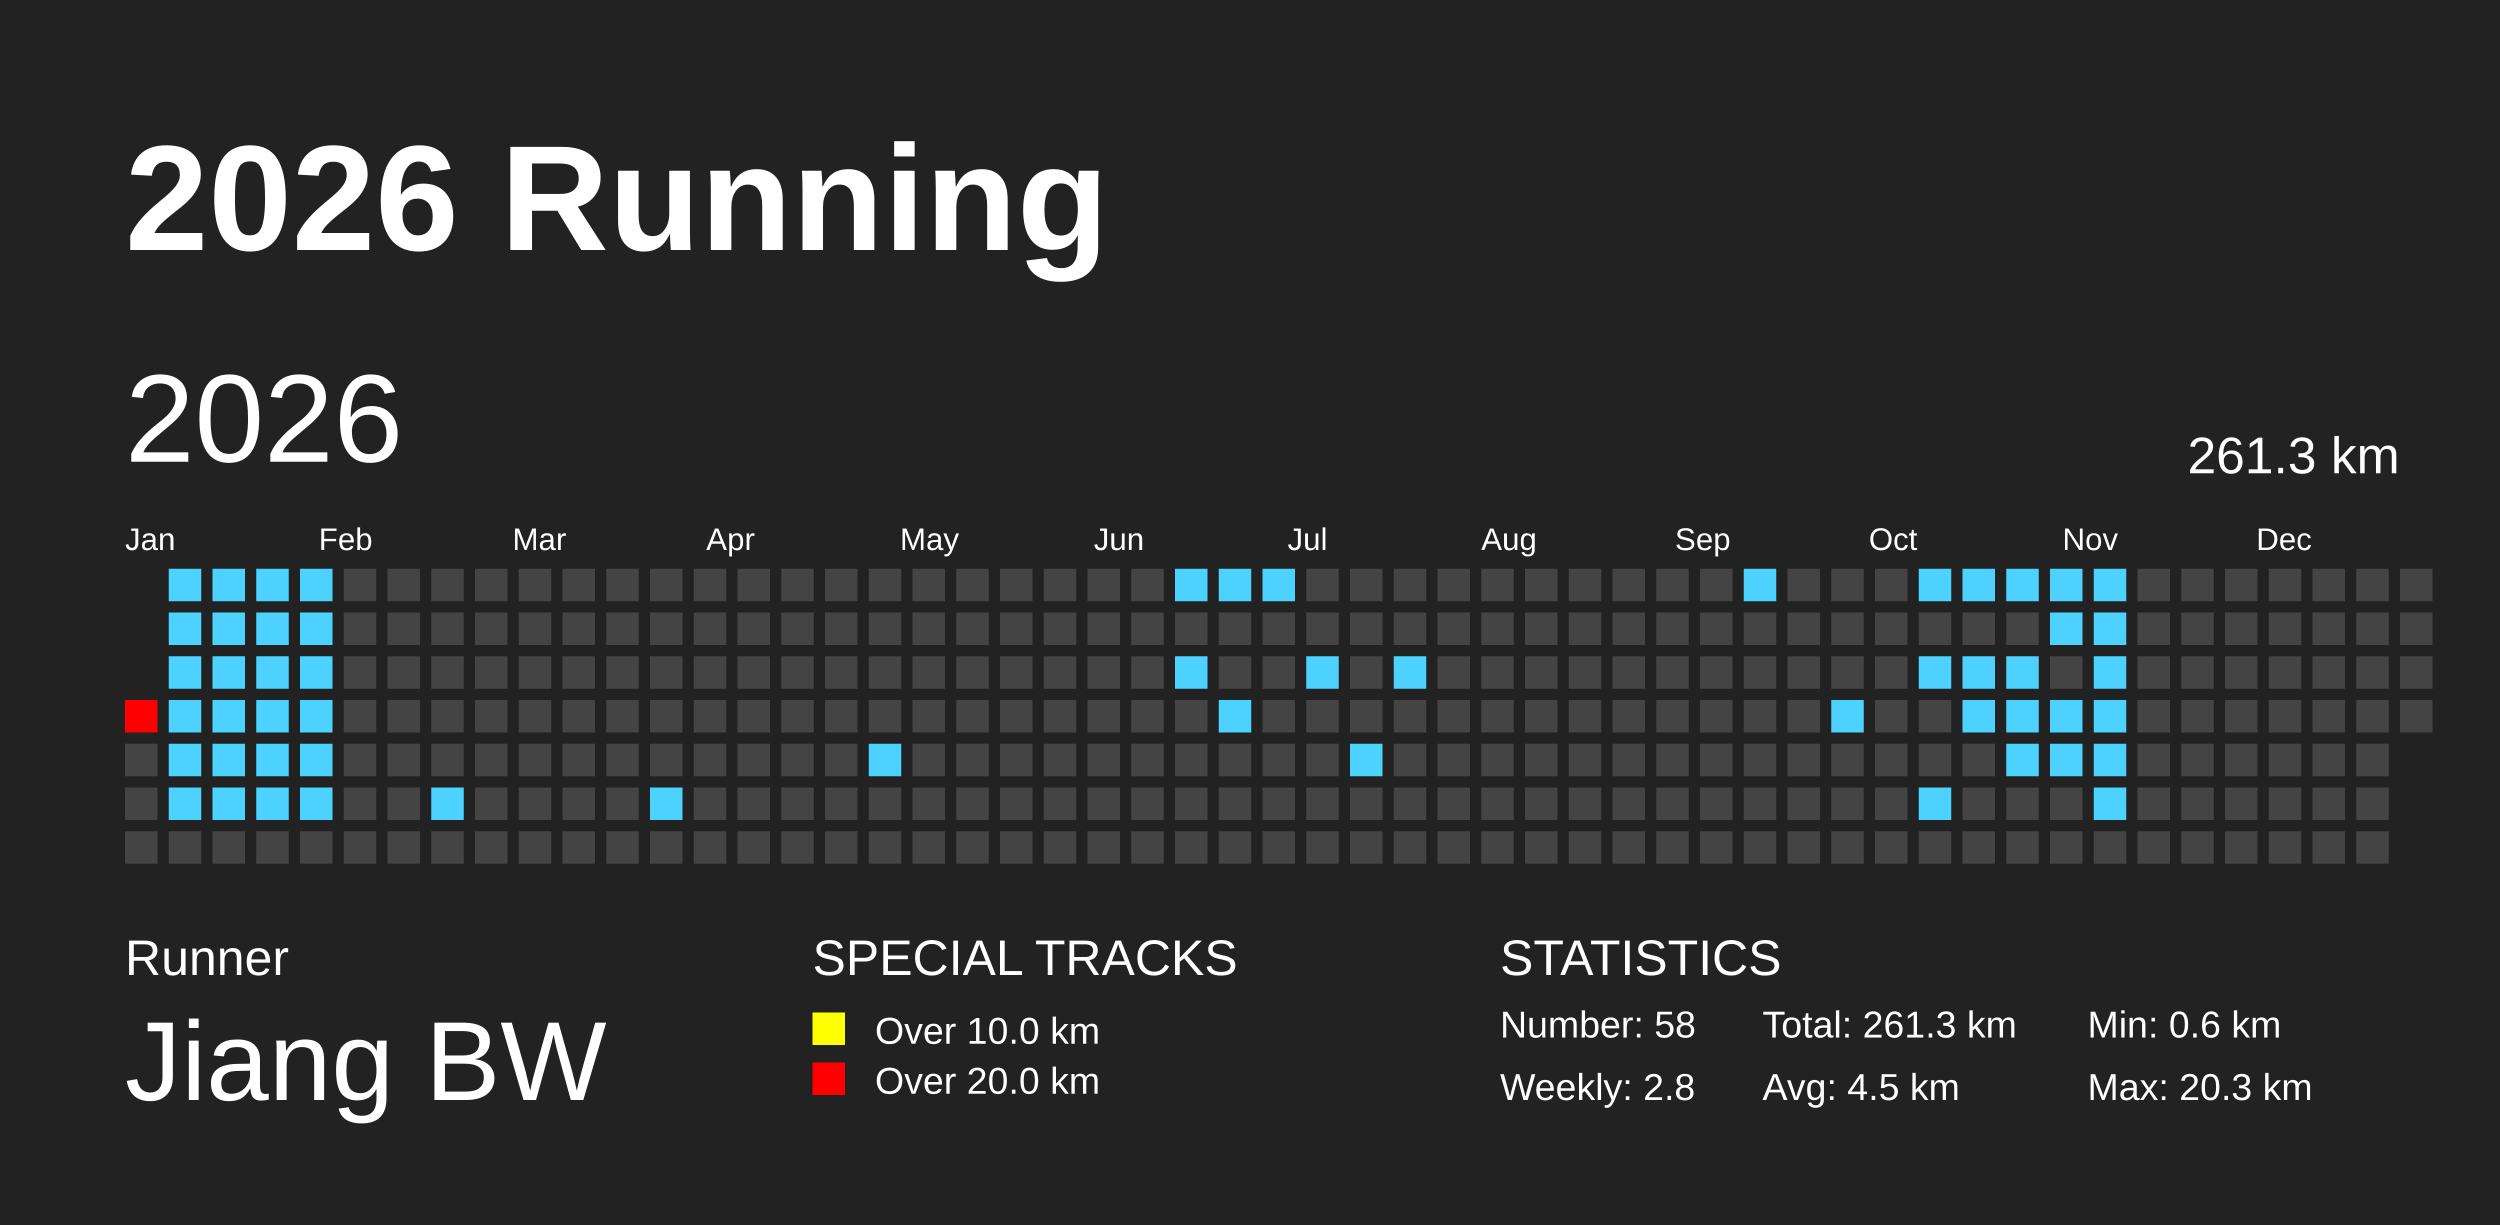
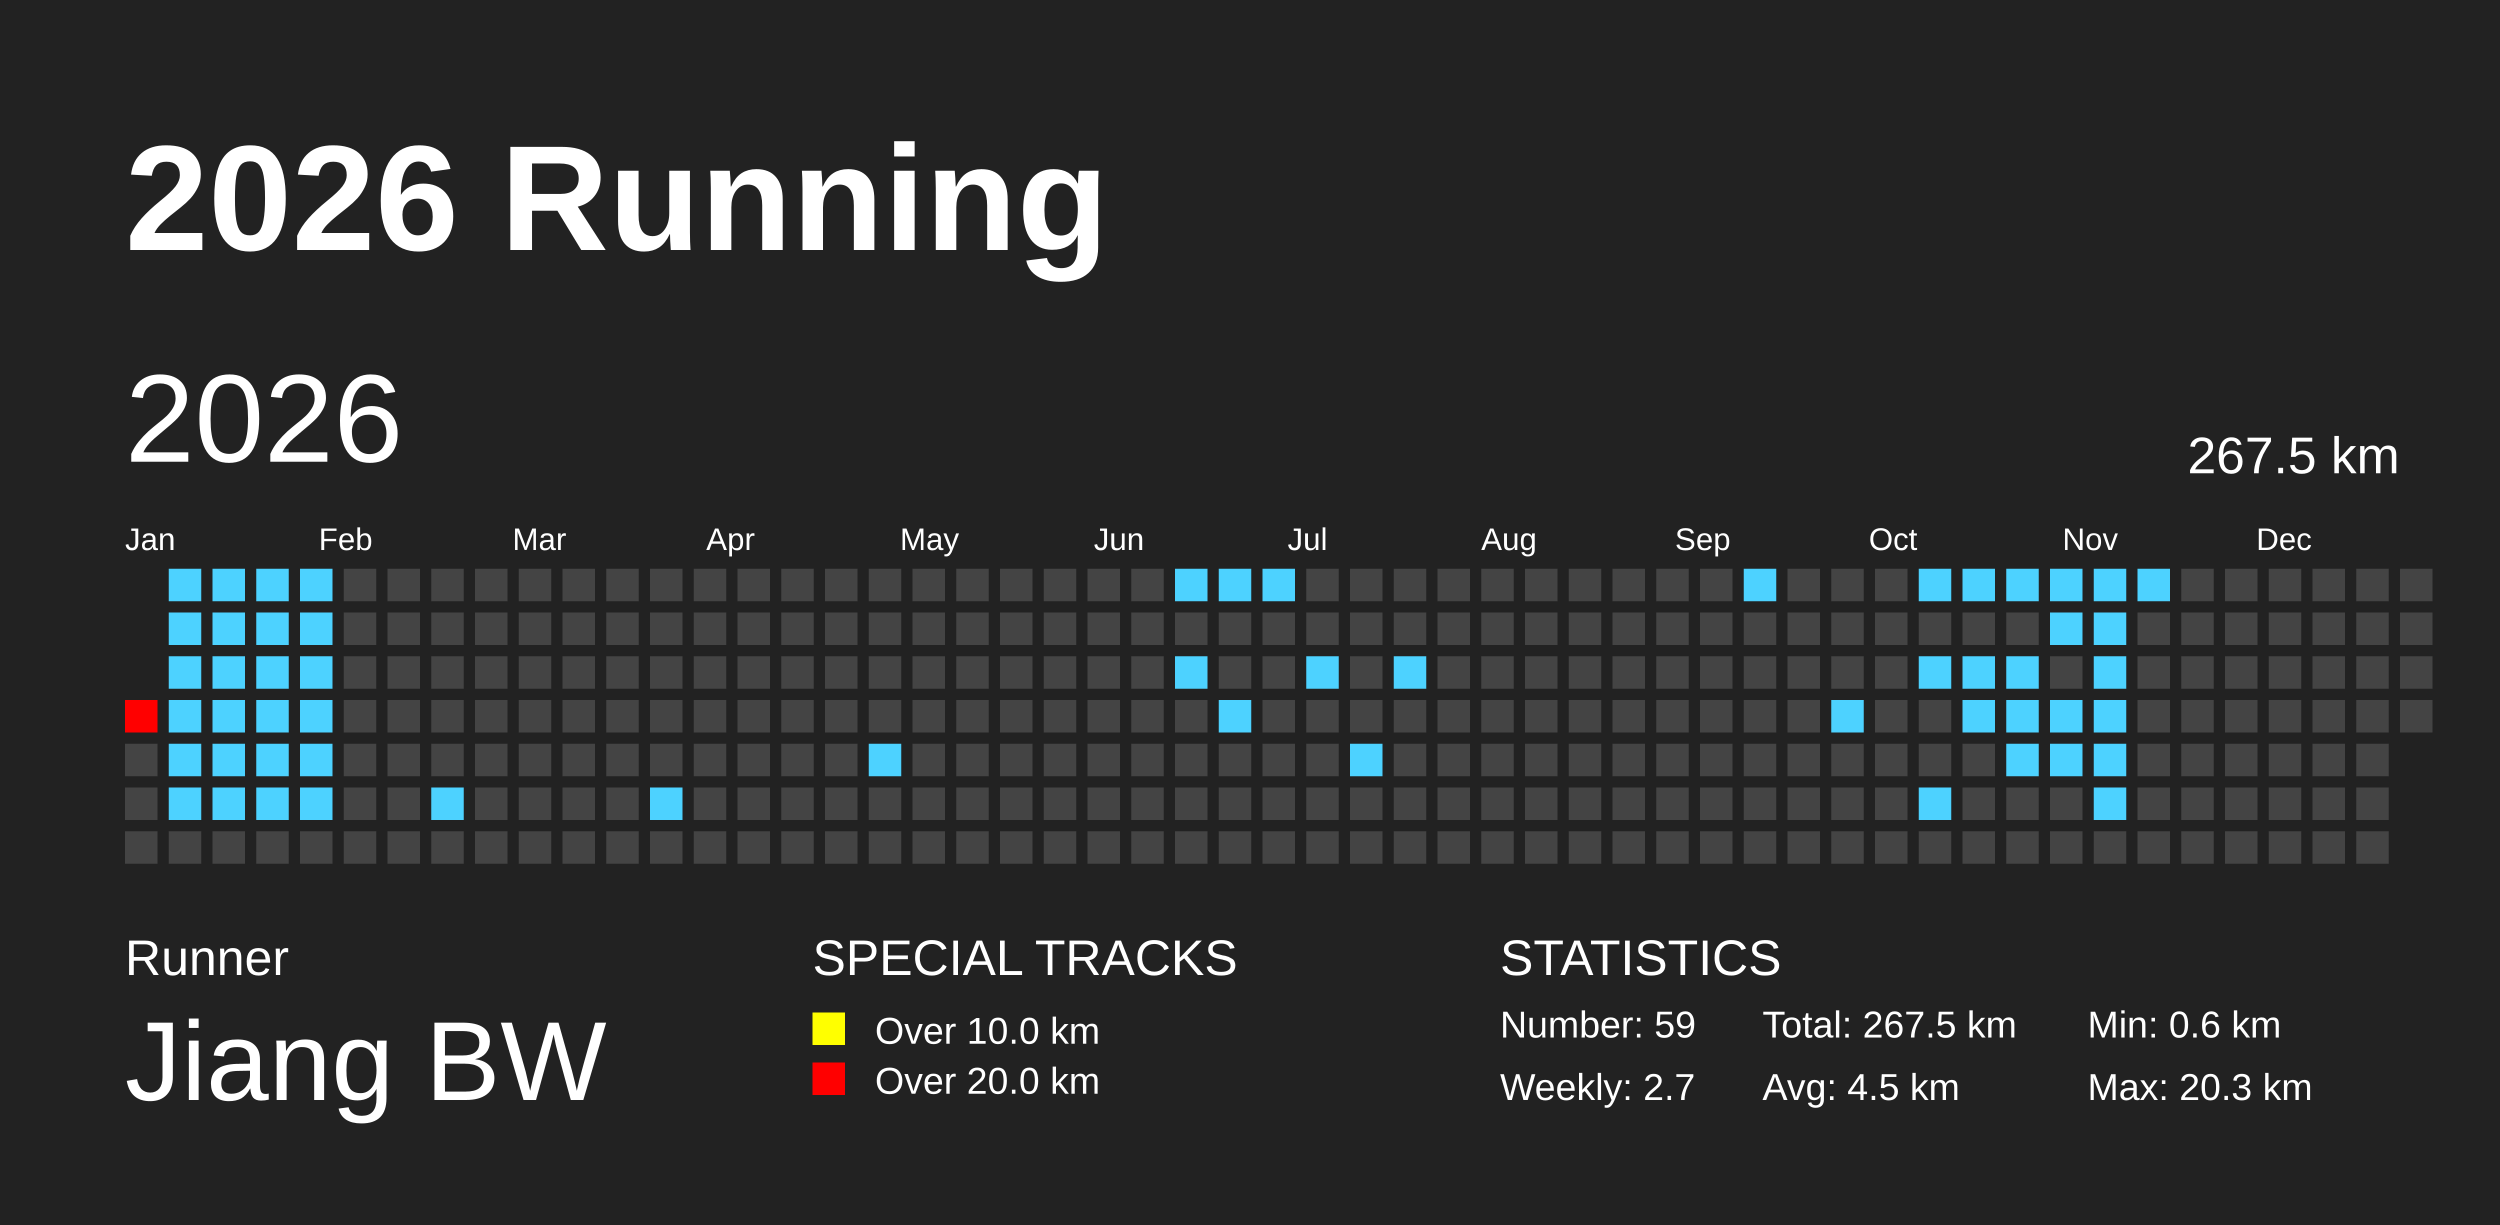
<svg xmlns="http://www.w3.org/2000/svg" baseProfile="full" height="98mm" version="1.1" viewBox="0,0,200,98" width="200mm">
  <defs />
  <rect fill="#222222" height="98" width="200" x="0" y="0" />
  <text fill="#FFFFFF" style="font-size:12px; font-family:Arial; font-weight:bold;" x="10" y="20">2026 Running</text>
  <text fill="#FFFFFF" style="font-size:4px; font-family:Arial" x="10" y="78">Runner</text>
  <text fill="#FFFFFF" style="font-size:9px; font-family:Arial" x="10" y="88">Jiang BW</text>
  <text fill="#FFFFFF" style="font-size:4px; font-family:Arial" x="65" y="78">SPECIAL TRACKS</text>
  <rect fill="yellow" height="2.6" width="2.6" x="65" y="81" />
  <text fill="#FFFFFF" style="font-size:3px; font-family:Arial" x="70" y="83.5">Over 10.0 km</text>
  <rect fill="red" height="2.6" width="2.6" x="65" y="85" />
  <text fill="#FFFFFF" style="font-size:3px; font-family:Arial" x="70" y="87.5">Over 20.0 km</text>
  <text fill="#FFFFFF" style="font-size:4px; font-family:Arial" x="120" y="78">STATISTICS</text>
-   <text fill="#FFFFFF" style="font-size:3px; font-family:Arial" x="120" y="83">Number: 58</text>
-   <text fill="#FFFFFF" style="font-size:3px; font-family:Arial" x="120" y="88">Weekly: 2.8</text>
-   <text fill="#FFFFFF" style="font-size:3px; font-family:Arial" x="141" y="83">Total: 261.3 km</text>
+   <text fill="#FFFFFF" style="font-size:3px; font-family:Arial" x="120" y="83">Number: 59</text>
+   <text fill="#FFFFFF" style="font-size:3px; font-family:Arial" x="120" y="88">Weekly: 2.7</text>
+   <text fill="#FFFFFF" style="font-size:3px; font-family:Arial" x="141" y="83">Total: 267.5 km</text>
  <text fill="#FFFFFF" style="font-size:3px; font-family:Arial" x="141" y="88">Avg: 4.5 km</text>
  <text fill="#FFFFFF" style="font-size:3px; font-family:Arial" x="167" y="83">Min: 0.6 km</text>
  <text fill="#FFFFFF" style="font-size:3px; font-family:Arial" x="167" y="88">Max: 20.3 km</text>
  <text dominant-baseline="hanging" fill="#FFFFFF" style="font-size:10.0px; font-family:Arial;" x="10" y="30">2026</text>
-   <text dominant-baseline="hanging" fill="#FFFFFF" style="font-size:4.125px; font-family:Arial;" x="175" y="35">261.3 km</text>
+   <text dominant-baseline="hanging" fill="#FFFFFF" style="font-size:4.125px; font-family:Arial;" x="175" y="35">267.5 km</text>
  <text fill="#FFFFFF" style="font-size:2.5px; font-family:Arial" x="10.0" y="44">Jan</text>
  <text fill="#FFFFFF" style="font-size:2.5px; font-family:Arial" x="25.5" y="44">Feb</text>
  <text fill="#FFFFFF" style="font-size:2.5px; font-family:Arial" x="41.0" y="44">Mar</text>
  <text fill="#FFFFFF" style="font-size:2.5px; font-family:Arial" x="56.5" y="44">Apr</text>
  <text fill="#FFFFFF" style="font-size:2.5px; font-family:Arial" x="72.0" y="44">May</text>
  <text fill="#FFFFFF" style="font-size:2.5px; font-family:Arial" x="87.5" y="44">Jun</text>
  <text fill="#FFFFFF" style="font-size:2.5px; font-family:Arial" x="103.0" y="44">Jul</text>
  <text fill="#FFFFFF" style="font-size:2.5px; font-family:Arial" x="118.5" y="44">Aug</text>
  <text fill="#FFFFFF" style="font-size:2.5px; font-family:Arial" x="134.0" y="44">Sep</text>
  <text fill="#FFFFFF" style="font-size:2.5px; font-family:Arial" x="149.5" y="44">Oct</text>
  <text fill="#FFFFFF" style="font-size:2.5px; font-family:Arial" x="165.0" y="44">Nov</text>
  <text fill="#FFFFFF" style="font-size:2.5px; font-family:Arial" x="180.5" y="44">Dec</text>
  <rect fill="red" height="2.6" width="2.6" x="10.0" y="56.0" />
  <rect fill="#444444" height="2.6" width="2.6" x="10.0" y="59.5" />
  <rect fill="#444444" height="2.6" width="2.6" x="10.0" y="63.0" />
  <rect fill="#444444" height="2.6" width="2.6" x="10.0" y="66.5" />
  <rect fill="#4dd2ff" height="2.6" width="2.6" x="13.5" y="45.5" />
  <rect fill="#4dd2ff" height="2.6" width="2.6" x="13.5" y="49.0" />
  <rect fill="#4dd2ff" height="2.6" width="2.6" x="13.5" y="52.5" />
  <rect fill="#4dd2ff" height="2.6" width="2.6" x="13.5" y="56.0" />
  <rect fill="#4dd2ff" height="2.6" width="2.6" x="13.5" y="59.5" />
  <rect fill="#4dd2ff" height="2.6" width="2.6" x="13.5" y="63.0" />
  <rect fill="#444444" height="2.6" width="2.6" x="13.5" y="66.5" />
  <rect fill="#4dd2ff" height="2.6" width="2.6" x="17.0" y="45.5" />
  <rect fill="#4dd2ff" height="2.6" width="2.6" x="17.0" y="49.0" />
  <rect fill="#4dd2ff" height="2.6" width="2.6" x="17.0" y="52.5" />
  <rect fill="#4dd2ff" height="2.6" width="2.6" x="17.0" y="56.0" />
  <rect fill="#4dd2ff" height="2.6" width="2.6" x="17.0" y="59.5" />
  <rect fill="#4dd2ff" height="2.6" width="2.6" x="17.0" y="63.0" />
  <rect fill="#444444" height="2.6" width="2.6" x="17.0" y="66.5" />
  <rect fill="#4dd2ff" height="2.6" width="2.6" x="20.5" y="45.5" />
  <rect fill="#4dd2ff" height="2.6" width="2.6" x="20.5" y="49.0" />
  <rect fill="#4dd2ff" height="2.6" width="2.6" x="20.5" y="52.5" />
  <rect fill="#4dd2ff" height="2.6" width="2.6" x="20.5" y="56.0" />
  <rect fill="#4dd2ff" height="2.6" width="2.6" x="20.5" y="59.5" />
  <rect fill="#4dd2ff" height="2.6" width="2.6" x="20.5" y="63.0" />
  <rect fill="#444444" height="2.6" width="2.6" x="20.5" y="66.5" />
  <rect fill="#4dd2ff" height="2.6" width="2.6" x="24.0" y="45.5" />
  <rect fill="#4dd2ff" height="2.6" width="2.6" x="24.0" y="49.0" />
  <rect fill="#4dd2ff" height="2.6" width="2.6" x="24.0" y="52.5" />
  <rect fill="#4dd2ff" height="2.6" width="2.6" x="24.0" y="56.0" />
  <rect fill="#4dd2ff" height="2.6" width="2.6" x="24.0" y="59.5" />
  <rect fill="#4dd2ff" height="2.6" width="2.6" x="24.0" y="63.0" />
  <rect fill="#444444" height="2.6" width="2.6" x="24.0" y="66.5" />
  <rect fill="#444444" height="2.6" width="2.6" x="27.5" y="45.5" />
  <rect fill="#444444" height="2.6" width="2.6" x="27.5" y="49.0" />
  <rect fill="#444444" height="2.6" width="2.6" x="27.5" y="52.5" />
  <rect fill="#444444" height="2.6" width="2.6" x="27.5" y="56.0" />
  <rect fill="#444444" height="2.6" width="2.6" x="27.5" y="59.5" />
  <rect fill="#444444" height="2.6" width="2.6" x="27.5" y="63.0" />
  <rect fill="#444444" height="2.6" width="2.6" x="27.5" y="66.5" />
  <rect fill="#444444" height="2.6" width="2.6" x="31.0" y="45.5" />
  <rect fill="#444444" height="2.6" width="2.6" x="31.0" y="49.0" />
  <rect fill="#444444" height="2.6" width="2.6" x="31.0" y="52.5" />
  <rect fill="#444444" height="2.6" width="2.6" x="31.0" y="56.0" />
  <rect fill="#444444" height="2.6" width="2.6" x="31.0" y="59.5" />
  <rect fill="#444444" height="2.6" width="2.6" x="31.0" y="63.0" />
  <rect fill="#444444" height="2.6" width="2.6" x="31.0" y="66.5" />
  <rect fill="#444444" height="2.6" width="2.6" x="34.5" y="45.5" />
  <rect fill="#444444" height="2.6" width="2.6" x="34.5" y="49.0" />
  <rect fill="#444444" height="2.6" width="2.6" x="34.5" y="52.5" />
  <rect fill="#444444" height="2.6" width="2.6" x="34.5" y="56.0" />
  <rect fill="#444444" height="2.6" width="2.6" x="34.5" y="59.5" />
  <rect fill="#4dd2ff" height="2.6" width="2.6" x="34.5" y="63.0" />
  <rect fill="#444444" height="2.6" width="2.6" x="34.5" y="66.5" />
  <rect fill="#444444" height="2.6" width="2.6" x="38.0" y="45.5" />
  <rect fill="#444444" height="2.6" width="2.6" x="38.0" y="49.0" />
  <rect fill="#444444" height="2.6" width="2.6" x="38.0" y="52.5" />
  <rect fill="#444444" height="2.6" width="2.6" x="38.0" y="56.0" />
  <rect fill="#444444" height="2.6" width="2.6" x="38.0" y="59.5" />
  <rect fill="#444444" height="2.6" width="2.6" x="38.0" y="63.0" />
  <rect fill="#444444" height="2.6" width="2.6" x="38.0" y="66.5" />
  <rect fill="#444444" height="2.6" width="2.6" x="41.5" y="45.5" />
  <rect fill="#444444" height="2.6" width="2.6" x="41.5" y="49.0" />
  <rect fill="#444444" height="2.6" width="2.6" x="41.5" y="52.5" />
  <rect fill="#444444" height="2.6" width="2.6" x="41.5" y="56.0" />
  <rect fill="#444444" height="2.6" width="2.6" x="41.5" y="59.5" />
  <rect fill="#444444" height="2.6" width="2.6" x="41.5" y="63.0" />
  <rect fill="#444444" height="2.6" width="2.6" x="41.5" y="66.5" />
  <rect fill="#444444" height="2.6" width="2.6" x="45.0" y="45.5" />
  <rect fill="#444444" height="2.6" width="2.6" x="45.0" y="49.0" />
  <rect fill="#444444" height="2.6" width="2.6" x="45.0" y="52.5" />
  <rect fill="#444444" height="2.6" width="2.6" x="45.0" y="56.0" />
  <rect fill="#444444" height="2.6" width="2.6" x="45.0" y="59.5" />
  <rect fill="#444444" height="2.6" width="2.6" x="45.0" y="63.0" />
  <rect fill="#444444" height="2.6" width="2.6" x="45.0" y="66.5" />
  <rect fill="#444444" height="2.6" width="2.6" x="48.5" y="45.5" />
  <rect fill="#444444" height="2.6" width="2.6" x="48.5" y="49.0" />
  <rect fill="#444444" height="2.6" width="2.6" x="48.5" y="52.5" />
  <rect fill="#444444" height="2.6" width="2.6" x="48.5" y="56.0" />
  <rect fill="#444444" height="2.6" width="2.6" x="48.5" y="59.5" />
  <rect fill="#444444" height="2.6" width="2.6" x="48.5" y="63.0" />
  <rect fill="#444444" height="2.6" width="2.6" x="48.5" y="66.5" />
  <rect fill="#444444" height="2.6" width="2.6" x="52.0" y="45.5" />
  <rect fill="#444444" height="2.6" width="2.6" x="52.0" y="49.0" />
  <rect fill="#444444" height="2.6" width="2.6" x="52.0" y="52.5" />
  <rect fill="#444444" height="2.6" width="2.6" x="52.0" y="56.0" />
  <rect fill="#444444" height="2.6" width="2.6" x="52.0" y="59.5" />
  <rect fill="#4dd2ff" height="2.6" width="2.6" x="52.0" y="63.0" />
  <rect fill="#444444" height="2.6" width="2.6" x="52.0" y="66.5" />
  <rect fill="#444444" height="2.6" width="2.6" x="55.5" y="45.5" />
  <rect fill="#444444" height="2.6" width="2.6" x="55.5" y="49.0" />
  <rect fill="#444444" height="2.6" width="2.6" x="55.5" y="52.5" />
  <rect fill="#444444" height="2.6" width="2.6" x="55.5" y="56.0" />
  <rect fill="#444444" height="2.6" width="2.6" x="55.5" y="59.5" />
  <rect fill="#444444" height="2.6" width="2.6" x="55.5" y="63.0" />
  <rect fill="#444444" height="2.6" width="2.6" x="55.5" y="66.5" />
  <rect fill="#444444" height="2.6" width="2.6" x="59.0" y="45.5" />
  <rect fill="#444444" height="2.6" width="2.6" x="59.0" y="49.0" />
  <rect fill="#444444" height="2.6" width="2.6" x="59.0" y="52.5" />
  <rect fill="#444444" height="2.6" width="2.6" x="59.0" y="56.0" />
  <rect fill="#444444" height="2.6" width="2.6" x="59.0" y="59.5" />
  <rect fill="#444444" height="2.6" width="2.6" x="59.0" y="63.0" />
  <rect fill="#444444" height="2.6" width="2.6" x="59.0" y="66.5" />
  <rect fill="#444444" height="2.6" width="2.6" x="62.5" y="45.5" />
  <rect fill="#444444" height="2.6" width="2.6" x="62.5" y="49.0" />
  <rect fill="#444444" height="2.6" width="2.6" x="62.5" y="52.5" />
  <rect fill="#444444" height="2.6" width="2.6" x="62.5" y="56.0" />
  <rect fill="#444444" height="2.6" width="2.6" x="62.5" y="59.5" />
  <rect fill="#444444" height="2.6" width="2.6" x="62.5" y="63.0" />
  <rect fill="#444444" height="2.6" width="2.6" x="62.5" y="66.5" />
  <rect fill="#444444" height="2.6" width="2.6" x="66.0" y="45.5" />
  <rect fill="#444444" height="2.6" width="2.6" x="66.0" y="49.0" />
  <rect fill="#444444" height="2.6" width="2.6" x="66.0" y="52.5" />
  <rect fill="#444444" height="2.6" width="2.6" x="66.0" y="56.0" />
  <rect fill="#444444" height="2.6" width="2.6" x="66.0" y="59.5" />
  <rect fill="#444444" height="2.6" width="2.6" x="66.0" y="63.0" />
  <rect fill="#444444" height="2.6" width="2.6" x="66.0" y="66.5" />
  <rect fill="#444444" height="2.6" width="2.6" x="69.5" y="45.5" />
  <rect fill="#444444" height="2.6" width="2.6" x="69.5" y="49.0" />
  <rect fill="#444444" height="2.6" width="2.6" x="69.5" y="52.5" />
  <rect fill="#444444" height="2.6" width="2.6" x="69.5" y="56.0" />
  <rect fill="#4dd2ff" height="2.6" width="2.6" x="69.5" y="59.5" />
  <rect fill="#444444" height="2.6" width="2.6" x="69.5" y="63.0" />
  <rect fill="#444444" height="2.6" width="2.6" x="69.5" y="66.5" />
  <rect fill="#444444" height="2.6" width="2.6" x="73.0" y="45.5" />
  <rect fill="#444444" height="2.6" width="2.6" x="73.0" y="49.0" />
  <rect fill="#444444" height="2.6" width="2.6" x="73.0" y="52.5" />
  <rect fill="#444444" height="2.6" width="2.6" x="73.0" y="56.0" />
  <rect fill="#444444" height="2.6" width="2.6" x="73.0" y="59.5" />
  <rect fill="#444444" height="2.6" width="2.6" x="73.0" y="63.0" />
  <rect fill="#444444" height="2.6" width="2.6" x="73.0" y="66.5" />
  <rect fill="#444444" height="2.6" width="2.6" x="76.5" y="45.5" />
  <rect fill="#444444" height="2.6" width="2.6" x="76.5" y="49.0" />
  <rect fill="#444444" height="2.6" width="2.6" x="76.5" y="52.5" />
  <rect fill="#444444" height="2.6" width="2.6" x="76.5" y="56.0" />
  <rect fill="#444444" height="2.6" width="2.6" x="76.5" y="59.5" />
  <rect fill="#444444" height="2.6" width="2.6" x="76.5" y="63.0" />
  <rect fill="#444444" height="2.6" width="2.6" x="76.5" y="66.5" />
  <rect fill="#444444" height="2.6" width="2.6" x="80.0" y="45.5" />
  <rect fill="#444444" height="2.6" width="2.6" x="80.0" y="49.0" />
  <rect fill="#444444" height="2.6" width="2.6" x="80.0" y="52.5" />
  <rect fill="#444444" height="2.6" width="2.6" x="80.0" y="56.0" />
  <rect fill="#444444" height="2.6" width="2.6" x="80.0" y="59.5" />
  <rect fill="#444444" height="2.6" width="2.6" x="80.0" y="63.0" />
  <rect fill="#444444" height="2.6" width="2.6" x="80.0" y="66.5" />
  <rect fill="#444444" height="2.6" width="2.6" x="83.5" y="45.5" />
  <rect fill="#444444" height="2.6" width="2.6" x="83.5" y="49.0" />
  <rect fill="#444444" height="2.6" width="2.6" x="83.5" y="52.5" />
  <rect fill="#444444" height="2.6" width="2.6" x="83.5" y="56.0" />
  <rect fill="#444444" height="2.6" width="2.6" x="83.5" y="59.5" />
  <rect fill="#444444" height="2.6" width="2.6" x="83.5" y="63.0" />
  <rect fill="#444444" height="2.6" width="2.6" x="83.5" y="66.5" />
  <rect fill="#444444" height="2.6" width="2.6" x="87.0" y="45.5" />
  <rect fill="#444444" height="2.6" width="2.6" x="87.0" y="49.0" />
  <rect fill="#444444" height="2.6" width="2.6" x="87.0" y="52.5" />
  <rect fill="#444444" height="2.6" width="2.6" x="87.0" y="56.0" />
  <rect fill="#444444" height="2.6" width="2.6" x="87.0" y="59.5" />
  <rect fill="#444444" height="2.6" width="2.6" x="87.0" y="63.0" />
  <rect fill="#444444" height="2.6" width="2.6" x="87.0" y="66.5" />
  <rect fill="#444444" height="2.6" width="2.6" x="90.5" y="45.5" />
  <rect fill="#444444" height="2.6" width="2.6" x="90.5" y="49.0" />
  <rect fill="#444444" height="2.6" width="2.6" x="90.5" y="52.5" />
  <rect fill="#444444" height="2.6" width="2.6" x="90.5" y="56.0" />
  <rect fill="#444444" height="2.6" width="2.6" x="90.5" y="59.5" />
  <rect fill="#444444" height="2.6" width="2.6" x="90.5" y="63.0" />
  <rect fill="#444444" height="2.6" width="2.6" x="90.5" y="66.5" />
  <rect fill="#4dd2ff" height="2.6" width="2.6" x="94.0" y="45.5" />
  <rect fill="#444444" height="2.6" width="2.6" x="94.0" y="49.0" />
  <rect fill="#4dd2ff" height="2.6" width="2.6" x="94.0" y="52.5" />
  <rect fill="#444444" height="2.6" width="2.6" x="94.0" y="56.0" />
  <rect fill="#444444" height="2.6" width="2.6" x="94.0" y="59.5" />
  <rect fill="#444444" height="2.6" width="2.6" x="94.0" y="63.0" />
  <rect fill="#444444" height="2.6" width="2.6" x="94.0" y="66.5" />
  <rect fill="#4dd2ff" height="2.6" width="2.6" x="97.5" y="45.5" />
  <rect fill="#444444" height="2.6" width="2.6" x="97.5" y="49.0" />
  <rect fill="#444444" height="2.6" width="2.6" x="97.5" y="52.5" />
  <rect fill="#4dd2ff" height="2.6" width="2.6" x="97.5" y="56.0" />
  <rect fill="#444444" height="2.6" width="2.6" x="97.5" y="59.5" />
  <rect fill="#444444" height="2.6" width="2.6" x="97.5" y="63.0" />
  <rect fill="#444444" height="2.6" width="2.6" x="97.5" y="66.5" />
  <rect fill="#4dd2ff" height="2.6" width="2.6" x="101.0" y="45.5" />
  <rect fill="#444444" height="2.6" width="2.6" x="101.0" y="49.0" />
  <rect fill="#444444" height="2.6" width="2.6" x="101.0" y="52.5" />
  <rect fill="#444444" height="2.6" width="2.6" x="101.0" y="56.0" />
  <rect fill="#444444" height="2.6" width="2.6" x="101.0" y="59.5" />
  <rect fill="#444444" height="2.6" width="2.6" x="101.0" y="63.0" />
  <rect fill="#444444" height="2.6" width="2.6" x="101.0" y="66.5" />
  <rect fill="#444444" height="2.6" width="2.6" x="104.5" y="45.5" />
  <rect fill="#444444" height="2.6" width="2.6" x="104.5" y="49.0" />
  <rect fill="#4dd2ff" height="2.6" width="2.6" x="104.5" y="52.5" />
  <rect fill="#444444" height="2.6" width="2.6" x="104.5" y="56.0" />
  <rect fill="#444444" height="2.6" width="2.6" x="104.5" y="59.5" />
  <rect fill="#444444" height="2.6" width="2.6" x="104.5" y="63.0" />
  <rect fill="#444444" height="2.6" width="2.6" x="104.5" y="66.5" />
  <rect fill="#444444" height="2.6" width="2.6" x="108.0" y="45.5" />
  <rect fill="#444444" height="2.6" width="2.6" x="108.0" y="49.0" />
  <rect fill="#444444" height="2.6" width="2.6" x="108.0" y="52.5" />
  <rect fill="#444444" height="2.6" width="2.6" x="108.0" y="56.0" />
  <rect fill="#4dd2ff" height="2.6" width="2.6" x="108.0" y="59.5" />
  <rect fill="#444444" height="2.6" width="2.6" x="108.0" y="63.0" />
  <rect fill="#444444" height="2.6" width="2.6" x="108.0" y="66.5" />
  <rect fill="#444444" height="2.6" width="2.6" x="111.5" y="45.5" />
  <rect fill="#444444" height="2.6" width="2.6" x="111.5" y="49.0" />
  <rect fill="#4dd2ff" height="2.6" width="2.6" x="111.5" y="52.5" />
  <rect fill="#444444" height="2.6" width="2.6" x="111.5" y="56.0" />
  <rect fill="#444444" height="2.6" width="2.6" x="111.5" y="59.5" />
  <rect fill="#444444" height="2.6" width="2.6" x="111.5" y="63.0" />
  <rect fill="#444444" height="2.6" width="2.6" x="111.5" y="66.5" />
  <rect fill="#444444" height="2.6" width="2.6" x="115.0" y="45.5" />
  <rect fill="#444444" height="2.6" width="2.6" x="115.0" y="49.0" />
  <rect fill="#444444" height="2.6" width="2.6" x="115.0" y="52.5" />
  <rect fill="#444444" height="2.6" width="2.6" x="115.0" y="56.0" />
  <rect fill="#444444" height="2.6" width="2.6" x="115.0" y="59.5" />
  <rect fill="#444444" height="2.6" width="2.6" x="115.0" y="63.0" />
  <rect fill="#444444" height="2.6" width="2.6" x="115.0" y="66.5" />
  <rect fill="#444444" height="2.6" width="2.6" x="118.5" y="45.5" />
  <rect fill="#444444" height="2.6" width="2.6" x="118.5" y="49.0" />
  <rect fill="#444444" height="2.6" width="2.6" x="118.5" y="52.5" />
  <rect fill="#444444" height="2.6" width="2.6" x="118.5" y="56.0" />
  <rect fill="#444444" height="2.6" width="2.6" x="118.5" y="59.5" />
  <rect fill="#444444" height="2.6" width="2.6" x="118.5" y="63.0" />
  <rect fill="#444444" height="2.6" width="2.6" x="118.5" y="66.5" />
  <rect fill="#444444" height="2.6" width="2.6" x="122.0" y="45.5" />
  <rect fill="#444444" height="2.6" width="2.6" x="122.0" y="49.0" />
  <rect fill="#444444" height="2.6" width="2.6" x="122.0" y="52.5" />
  <rect fill="#444444" height="2.6" width="2.6" x="122.0" y="56.0" />
  <rect fill="#444444" height="2.6" width="2.6" x="122.0" y="59.5" />
  <rect fill="#444444" height="2.6" width="2.6" x="122.0" y="63.0" />
  <rect fill="#444444" height="2.6" width="2.6" x="122.0" y="66.5" />
  <rect fill="#444444" height="2.6" width="2.6" x="125.5" y="45.5" />
  <rect fill="#444444" height="2.6" width="2.6" x="125.5" y="49.0" />
  <rect fill="#444444" height="2.6" width="2.6" x="125.5" y="52.5" />
  <rect fill="#444444" height="2.6" width="2.6" x="125.5" y="56.0" />
  <rect fill="#444444" height="2.6" width="2.6" x="125.5" y="59.5" />
  <rect fill="#444444" height="2.6" width="2.6" x="125.5" y="63.0" />
  <rect fill="#444444" height="2.6" width="2.6" x="125.5" y="66.5" />
  <rect fill="#444444" height="2.6" width="2.6" x="129.0" y="45.5" />
  <rect fill="#444444" height="2.6" width="2.6" x="129.0" y="49.0" />
  <rect fill="#444444" height="2.6" width="2.6" x="129.0" y="52.5" />
  <rect fill="#444444" height="2.6" width="2.6" x="129.0" y="56.0" />
  <rect fill="#444444" height="2.6" width="2.6" x="129.0" y="59.5" />
  <rect fill="#444444" height="2.6" width="2.6" x="129.0" y="63.0" />
  <rect fill="#444444" height="2.6" width="2.6" x="129.0" y="66.5" />
  <rect fill="#444444" height="2.6" width="2.6" x="132.5" y="45.5" />
  <rect fill="#444444" height="2.6" width="2.6" x="132.5" y="49.0" />
  <rect fill="#444444" height="2.6" width="2.6" x="132.5" y="52.5" />
  <rect fill="#444444" height="2.6" width="2.6" x="132.5" y="56.0" />
  <rect fill="#444444" height="2.6" width="2.6" x="132.5" y="59.5" />
  <rect fill="#444444" height="2.6" width="2.6" x="132.5" y="63.0" />
  <rect fill="#444444" height="2.6" width="2.6" x="132.5" y="66.5" />
  <rect fill="#444444" height="2.6" width="2.6" x="136.0" y="45.5" />
  <rect fill="#444444" height="2.6" width="2.6" x="136.0" y="49.0" />
  <rect fill="#444444" height="2.6" width="2.6" x="136.0" y="52.5" />
  <rect fill="#444444" height="2.6" width="2.6" x="136.0" y="56.0" />
  <rect fill="#444444" height="2.6" width="2.6" x="136.0" y="59.5" />
  <rect fill="#444444" height="2.6" width="2.6" x="136.0" y="63.0" />
  <rect fill="#444444" height="2.6" width="2.6" x="136.0" y="66.5" />
  <rect fill="#4dd2ff" height="2.6" width="2.6" x="139.5" y="45.5" />
  <rect fill="#444444" height="2.6" width="2.6" x="139.5" y="49.0" />
  <rect fill="#444444" height="2.6" width="2.6" x="139.5" y="52.5" />
  <rect fill="#444444" height="2.6" width="2.6" x="139.5" y="56.0" />
  <rect fill="#444444" height="2.6" width="2.6" x="139.5" y="59.5" />
  <rect fill="#444444" height="2.6" width="2.6" x="139.5" y="63.0" />
  <rect fill="#444444" height="2.6" width="2.6" x="139.5" y="66.5" />
  <rect fill="#444444" height="2.6" width="2.6" x="143.0" y="45.5" />
  <rect fill="#444444" height="2.6" width="2.6" x="143.0" y="49.0" />
  <rect fill="#444444" height="2.6" width="2.6" x="143.0" y="52.5" />
  <rect fill="#444444" height="2.6" width="2.6" x="143.0" y="56.0" />
  <rect fill="#444444" height="2.6" width="2.6" x="143.0" y="59.5" />
  <rect fill="#444444" height="2.6" width="2.6" x="143.0" y="63.0" />
  <rect fill="#444444" height="2.6" width="2.6" x="143.0" y="66.5" />
  <rect fill="#444444" height="2.6" width="2.6" x="146.5" y="45.5" />
  <rect fill="#444444" height="2.6" width="2.6" x="146.5" y="49.0" />
  <rect fill="#444444" height="2.6" width="2.6" x="146.5" y="52.5" />
  <rect fill="#4dd2ff" height="2.6" width="2.6" x="146.5" y="56.0" />
  <rect fill="#444444" height="2.6" width="2.6" x="146.5" y="59.5" />
  <rect fill="#444444" height="2.6" width="2.6" x="146.5" y="63.0" />
  <rect fill="#444444" height="2.6" width="2.6" x="146.5" y="66.5" />
  <rect fill="#444444" height="2.6" width="2.6" x="150.0" y="45.5" />
  <rect fill="#444444" height="2.6" width="2.6" x="150.0" y="49.0" />
  <rect fill="#444444" height="2.6" width="2.6" x="150.0" y="52.5" />
  <rect fill="#444444" height="2.6" width="2.6" x="150.0" y="56.0" />
  <rect fill="#444444" height="2.6" width="2.6" x="150.0" y="59.5" />
  <rect fill="#444444" height="2.6" width="2.6" x="150.0" y="63.0" />
  <rect fill="#444444" height="2.6" width="2.6" x="150.0" y="66.5" />
  <rect fill="#4dd2ff" height="2.6" width="2.6" x="153.5" y="45.5" />
  <rect fill="#444444" height="2.6" width="2.6" x="153.5" y="49.0" />
  <rect fill="#4dd2ff" height="2.6" width="2.6" x="153.5" y="52.5" />
  <rect fill="#444444" height="2.6" width="2.6" x="153.5" y="56.0" />
  <rect fill="#444444" height="2.6" width="2.6" x="153.5" y="59.5" />
  <rect fill="#4dd2ff" height="2.6" width="2.6" x="153.5" y="63.0" />
  <rect fill="#444444" height="2.6" width="2.6" x="153.5" y="66.5" />
  <rect fill="#4dd2ff" height="2.6" width="2.6" x="157.0" y="45.5" />
  <rect fill="#444444" height="2.6" width="2.6" x="157.0" y="49.0" />
  <rect fill="#4dd2ff" height="2.6" width="2.6" x="157.0" y="52.5" />
  <rect fill="#4dd2ff" height="2.6" width="2.6" x="157.0" y="56.0" />
  <rect fill="#444444" height="2.6" width="2.6" x="157.0" y="59.5" />
  <rect fill="#444444" height="2.6" width="2.6" x="157.0" y="63.0" />
  <rect fill="#444444" height="2.6" width="2.6" x="157.0" y="66.5" />
  <rect fill="#4dd2ff" height="2.6" width="2.6" x="160.5" y="45.5" />
  <rect fill="#444444" height="2.6" width="2.6" x="160.5" y="49.0" />
  <rect fill="#4dd2ff" height="2.6" width="2.6" x="160.5" y="52.5" />
  <rect fill="#4dd2ff" height="2.6" width="2.6" x="160.5" y="56.0" />
  <rect fill="#4dd2ff" height="2.6" width="2.6" x="160.5" y="59.5" />
  <rect fill="#444444" height="2.6" width="2.6" x="160.5" y="63.0" />
  <rect fill="#444444" height="2.6" width="2.6" x="160.5" y="66.5" />
  <rect fill="#4dd2ff" height="2.6" width="2.6" x="164.0" y="45.5" />
  <rect fill="#4dd2ff" height="2.6" width="2.6" x="164.0" y="49.0" />
  <rect fill="#444444" height="2.6" width="2.6" x="164.0" y="52.5" />
  <rect fill="#4dd2ff" height="2.6" width="2.6" x="164.0" y="56.0" />
  <rect fill="#4dd2ff" height="2.6" width="2.6" x="164.0" y="59.5" />
  <rect fill="#444444" height="2.6" width="2.6" x="164.0" y="63.0" />
  <rect fill="#444444" height="2.6" width="2.6" x="164.0" y="66.5" />
  <rect fill="#4dd2ff" height="2.6" width="2.6" x="167.5" y="45.5" />
  <rect fill="#4dd2ff" height="2.6" width="2.6" x="167.5" y="49.0" />
  <rect fill="#4dd2ff" height="2.6" width="2.6" x="167.5" y="52.5" />
  <rect fill="#4dd2ff" height="2.6" width="2.6" x="167.5" y="56.0" />
  <rect fill="#4dd2ff" height="2.6" width="2.6" x="167.5" y="59.5" />
  <rect fill="#4dd2ff" height="2.6" width="2.6" x="167.5" y="63.0" />
  <rect fill="#444444" height="2.6" width="2.6" x="167.5" y="66.5" />
-   <rect fill="#444444" height="2.6" width="2.6" x="171.0" y="45.5" />
+   <rect fill="#4dd2ff" height="2.6" width="2.6" x="171.0" y="45.5" />
  <rect fill="#444444" height="2.6" width="2.6" x="171.0" y="49.0" />
  <rect fill="#444444" height="2.6" width="2.6" x="171.0" y="52.5" />
  <rect fill="#444444" height="2.6" width="2.6" x="171.0" y="56.0" />
  <rect fill="#444444" height="2.6" width="2.6" x="171.0" y="59.5" />
  <rect fill="#444444" height="2.6" width="2.6" x="171.0" y="63.0" />
  <rect fill="#444444" height="2.6" width="2.6" x="171.0" y="66.5" />
  <rect fill="#444444" height="2.6" width="2.6" x="174.5" y="45.5" />
  <rect fill="#444444" height="2.6" width="2.6" x="174.5" y="49.0" />
  <rect fill="#444444" height="2.6" width="2.6" x="174.5" y="52.5" />
  <rect fill="#444444" height="2.6" width="2.6" x="174.5" y="56.0" />
  <rect fill="#444444" height="2.6" width="2.6" x="174.5" y="59.5" />
  <rect fill="#444444" height="2.6" width="2.6" x="174.5" y="63.0" />
  <rect fill="#444444" height="2.6" width="2.6" x="174.5" y="66.5" />
  <rect fill="#444444" height="2.6" width="2.6" x="178.0" y="45.5" />
  <rect fill="#444444" height="2.6" width="2.6" x="178.0" y="49.0" />
  <rect fill="#444444" height="2.6" width="2.6" x="178.0" y="52.5" />
  <rect fill="#444444" height="2.6" width="2.6" x="178.0" y="56.0" />
  <rect fill="#444444" height="2.6" width="2.6" x="178.0" y="59.5" />
  <rect fill="#444444" height="2.6" width="2.6" x="178.0" y="63.0" />
  <rect fill="#444444" height="2.6" width="2.6" x="178.0" y="66.5" />
  <rect fill="#444444" height="2.6" width="2.6" x="181.5" y="45.5" />
  <rect fill="#444444" height="2.6" width="2.6" x="181.5" y="49.0" />
  <rect fill="#444444" height="2.6" width="2.6" x="181.5" y="52.5" />
  <rect fill="#444444" height="2.6" width="2.6" x="181.5" y="56.0" />
  <rect fill="#444444" height="2.6" width="2.6" x="181.5" y="59.5" />
  <rect fill="#444444" height="2.6" width="2.6" x="181.5" y="63.0" />
  <rect fill="#444444" height="2.6" width="2.6" x="181.5" y="66.5" />
  <rect fill="#444444" height="2.6" width="2.6" x="185.0" y="45.5" />
  <rect fill="#444444" height="2.6" width="2.6" x="185.0" y="49.0" />
  <rect fill="#444444" height="2.6" width="2.6" x="185.0" y="52.5" />
  <rect fill="#444444" height="2.6" width="2.6" x="185.0" y="56.0" />
  <rect fill="#444444" height="2.6" width="2.6" x="185.0" y="59.5" />
  <rect fill="#444444" height="2.6" width="2.6" x="185.0" y="63.0" />
  <rect fill="#444444" height="2.6" width="2.6" x="185.0" y="66.5" />
  <rect fill="#444444" height="2.6" width="2.6" x="188.5" y="45.5" />
  <rect fill="#444444" height="2.6" width="2.6" x="188.5" y="49.0" />
  <rect fill="#444444" height="2.6" width="2.6" x="188.5" y="52.5" />
  <rect fill="#444444" height="2.6" width="2.6" x="188.5" y="56.0" />
  <rect fill="#444444" height="2.6" width="2.6" x="188.5" y="59.5" />
  <rect fill="#444444" height="2.6" width="2.6" x="188.5" y="63.0" />
  <rect fill="#444444" height="2.6" width="2.6" x="188.5" y="66.5" />
  <rect fill="#444444" height="2.6" width="2.6" x="192.0" y="45.5" />
  <rect fill="#444444" height="2.6" width="2.6" x="192.0" y="49.0" />
  <rect fill="#444444" height="2.6" width="2.6" x="192.0" y="52.5" />
  <rect fill="#444444" height="2.6" width="2.6" x="192.0" y="56.0" />
</svg>
